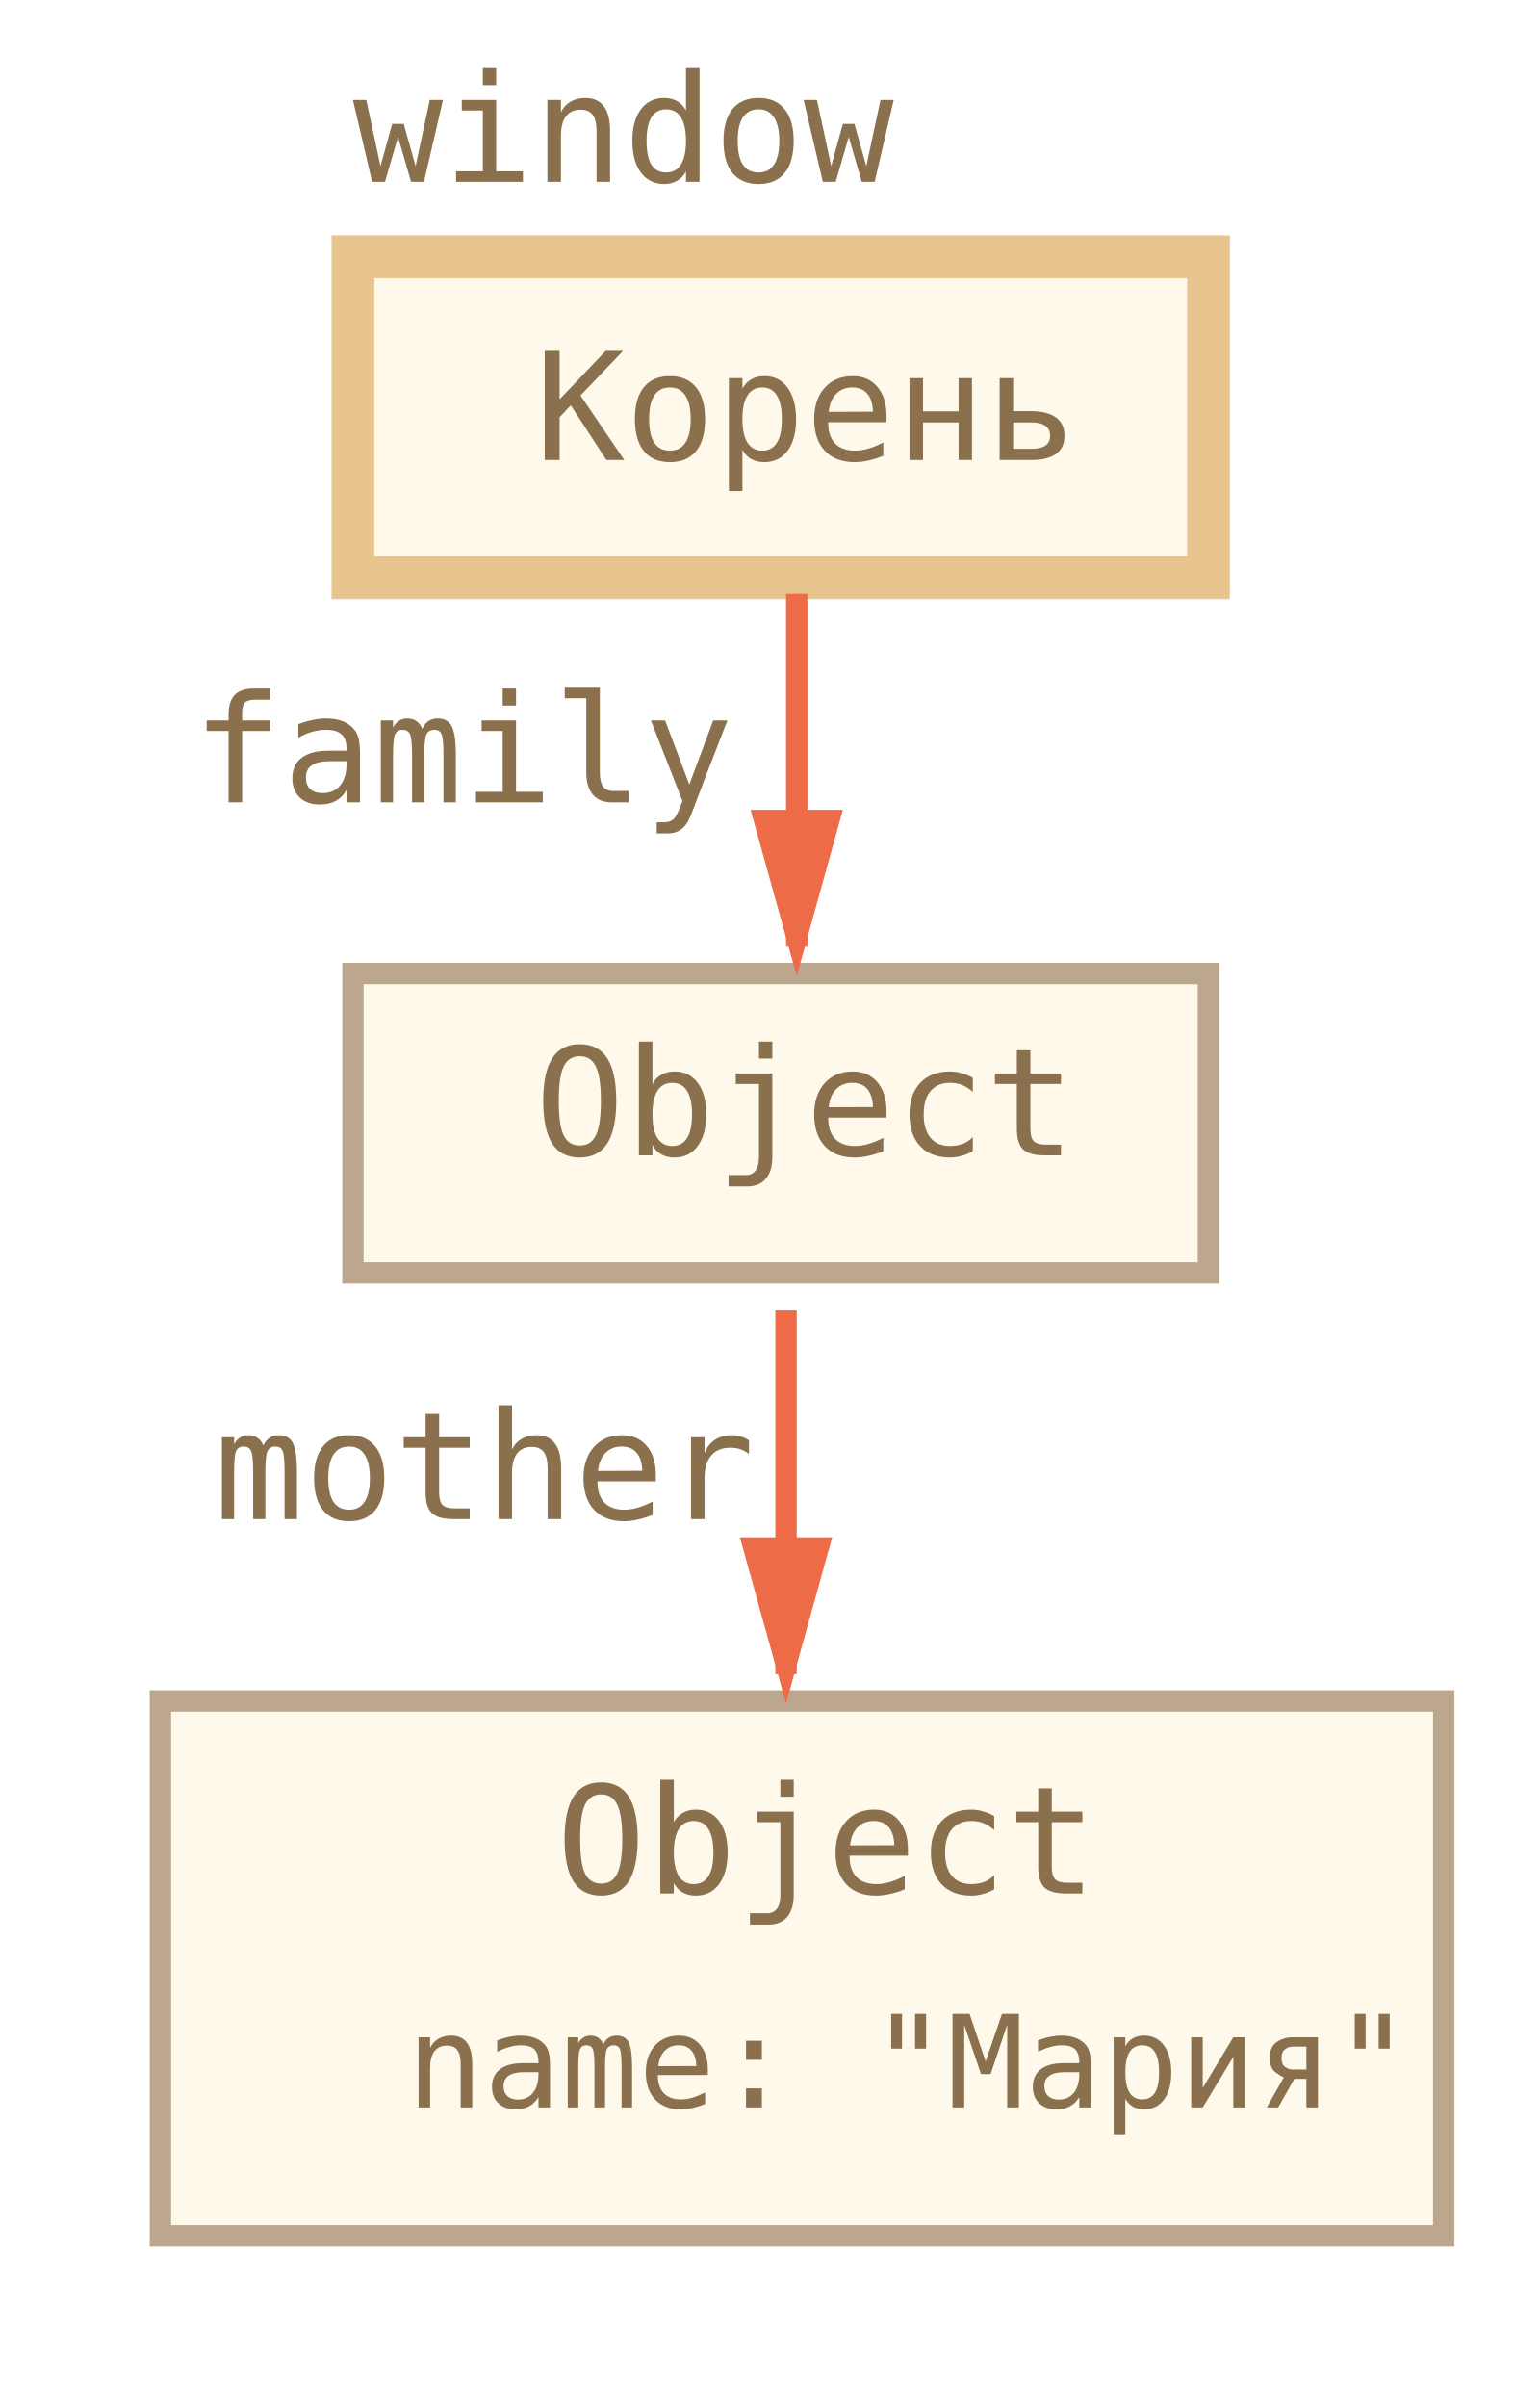
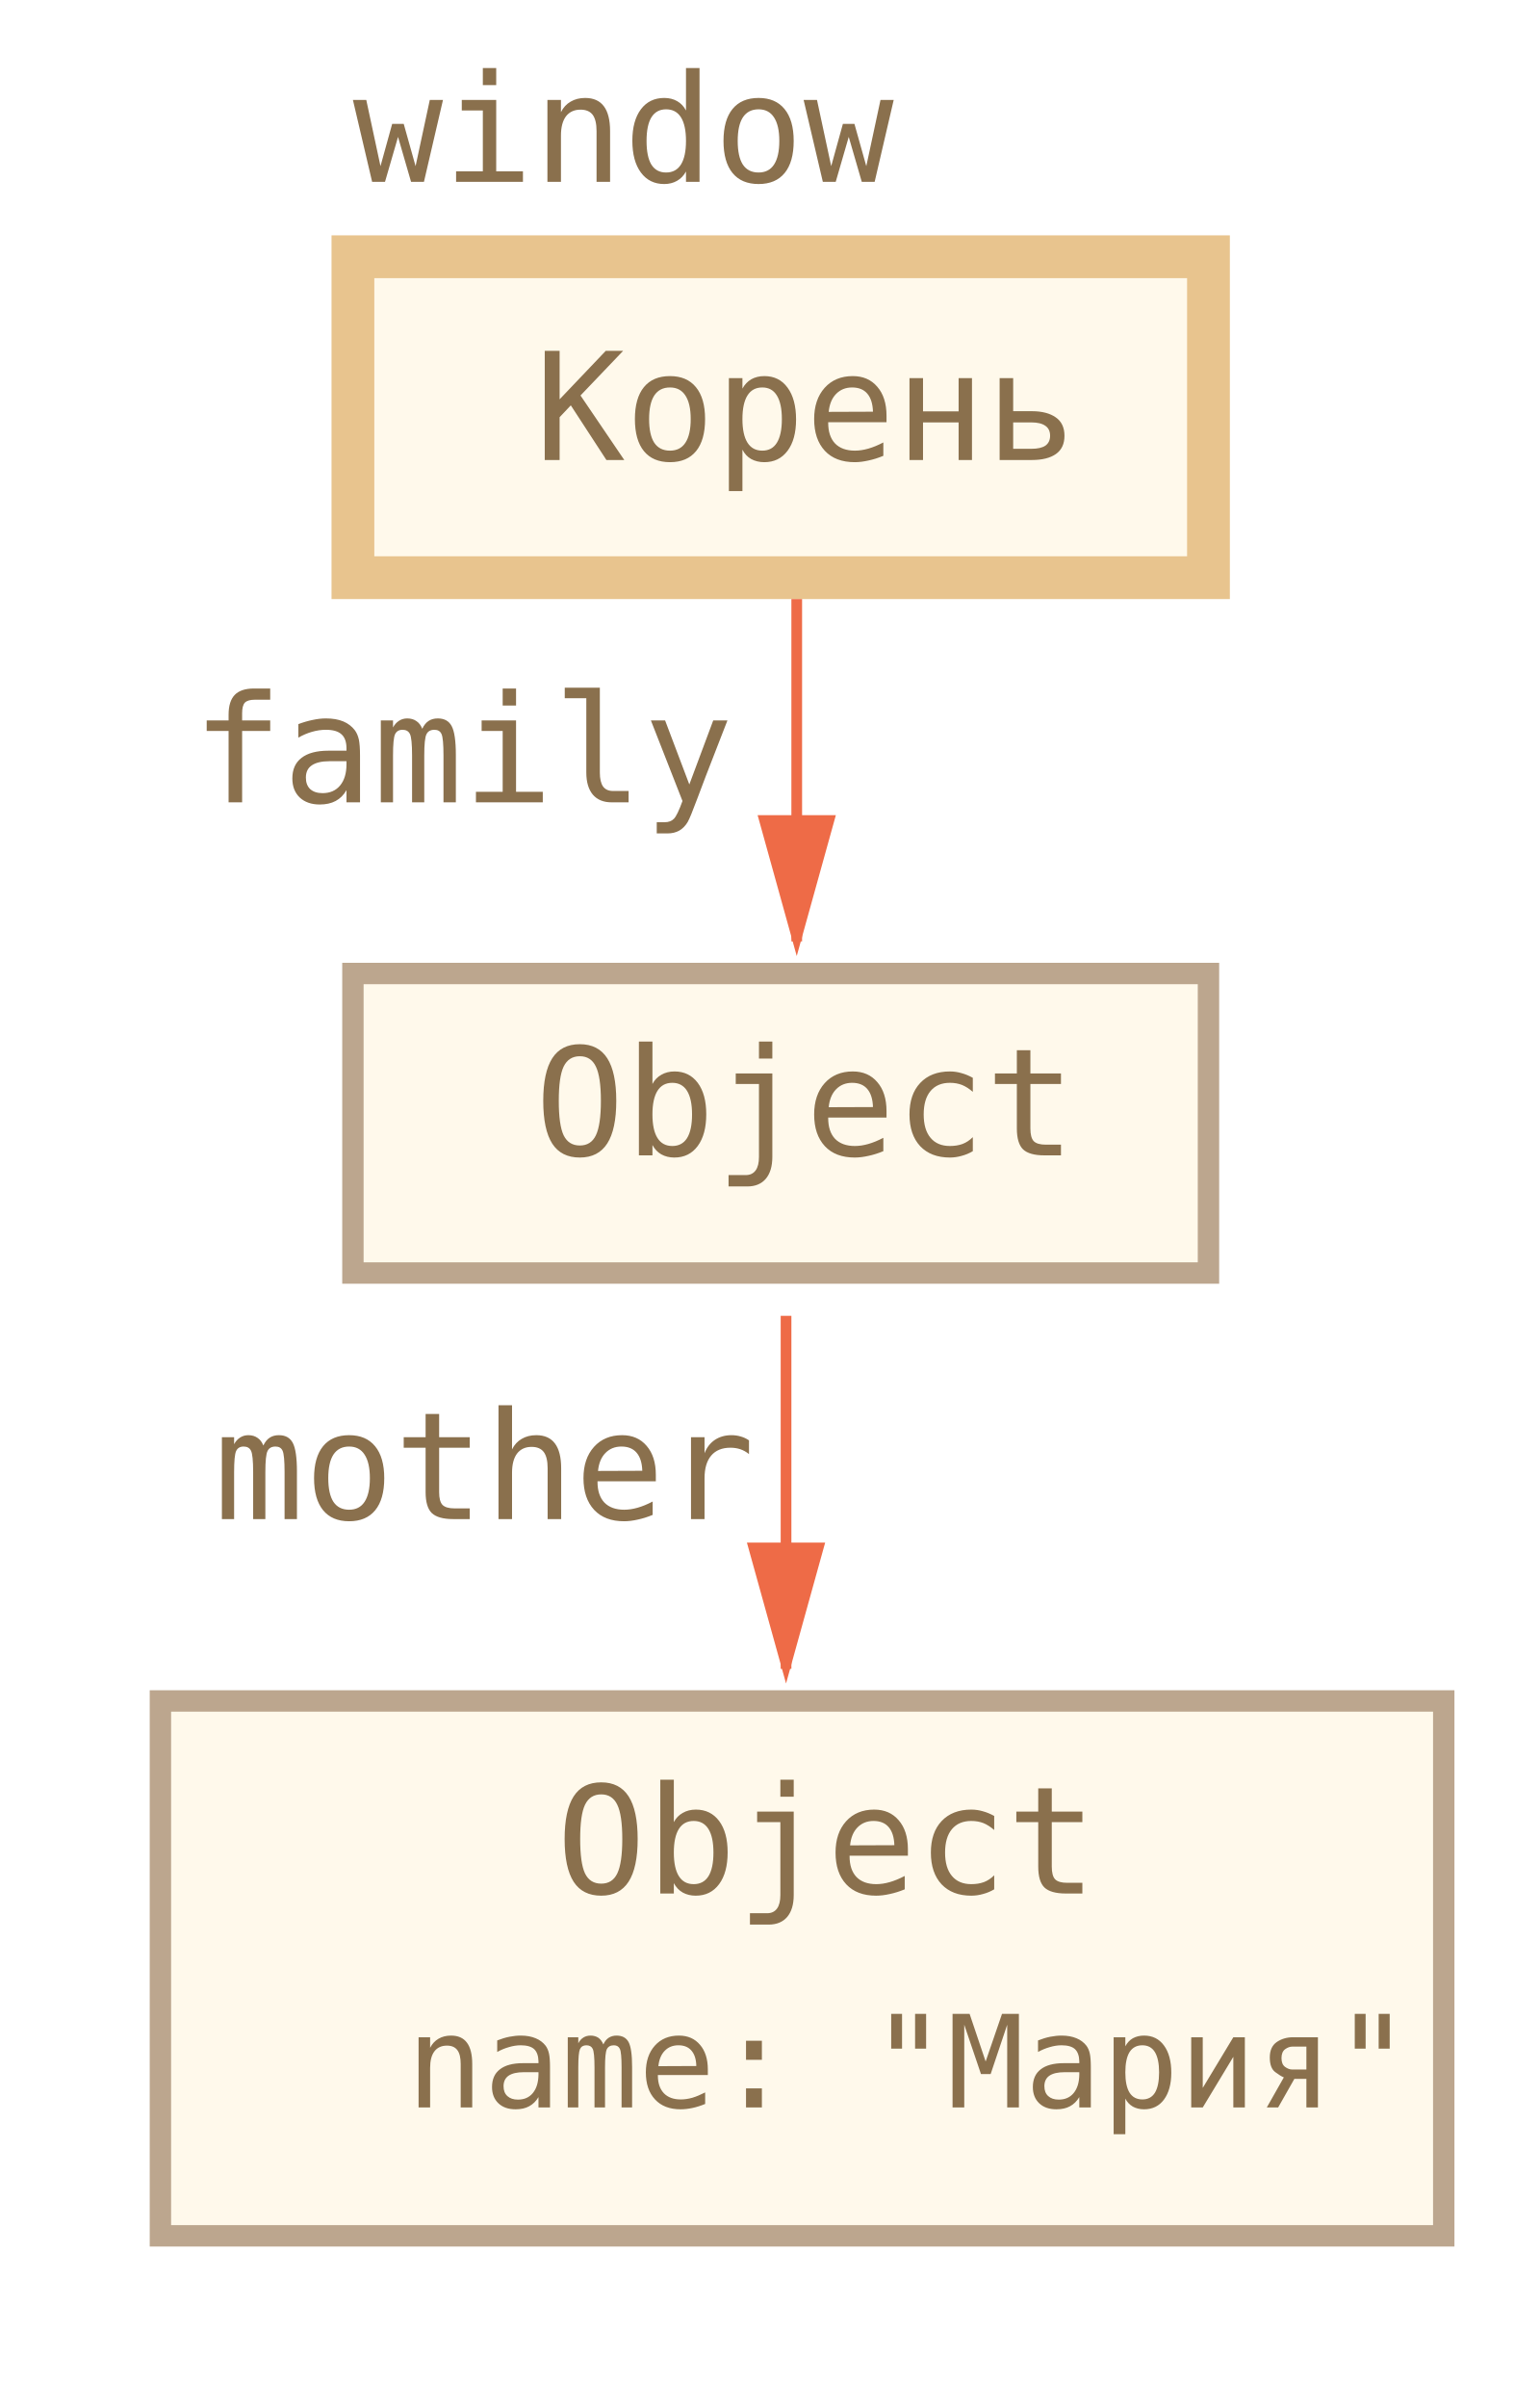
<svg xmlns="http://www.w3.org/2000/svg" width="144px" height="225px" viewBox="0 0 144 225" version="1.1">
  <defs />
  <g id="combined" stroke="none" stroke-width="1" fill="none" fill-rule="evenodd">
    <g id="family-no-father-2.svg">
      <rect id="Rectangle-1" stroke="#E8C48E" stroke-width="4" fill="#FFF9EB" x="33" y="24" width="80" height="30" />
      <text id="window" font-family="Consolas" font-size="14" font-weight="normal" fill="#8A704D">
        <tspan x="33" y="17">window</tspan>
      </text>
      <text id="Корень" font-family="Consolas" font-size="14" font-weight="normal" fill="#8A704D">
        <tspan x="50" y="43">Корень</tspan>
      </text>
      <rect id="Rectangle-2" stroke="#BCA68E" stroke-width="2" fill="#FFF9EB" x="33" y="91" width="80" height="28" />
      <text id="Object" font-family="Consolas" font-size="14" font-weight="normal" fill="#8A704D">
        <tspan x="50" y="108">Object</tspan>
      </text>
      <text id="family" font-family="Consolas" font-size="14" font-weight="normal" fill="#8A704D">
        <tspan x="18" y="75">family</tspan>
      </text>
      <rect id="Rectangle-4" stroke="#BCA68E" stroke-width="2" fill="#FFF9EB" x="15" y="159" width="120" height="50" />
      <text id="name:-&quot;Мария&quot;" font-family="Consolas" font-size="12" font-weight="normal" fill="#8A704D">
        <tspan x="38" y="197">name: "Мария"</tspan>
      </text>
      <text id="mother" font-family="Consolas" font-size="14" font-weight="normal" fill="#8A704D">
        <tspan x="20" y="142">mother</tspan>
      </text>
      <text id="Object-3" font-family="Consolas" font-size="14" font-weight="normal" fill="#8A704D">
        <tspan x="52" y="177">Object</tspan>
      </text>
-       <path d="M74.5,56.5 L74.5,87.5" id="Line" stroke="#EE6B47" stroke-width="2" stroke-linecap="square" fill="#EE6B47" />
-       <path id="Line-decoration-1" d="M74.5,87.5 C75.55,83.72 76.45,80.48 77.5,76.7 C75.4,76.7 73.6,76.7 71.5,76.7 C72.55,80.48 73.45,83.72 74.5,87.5 C74.5,87.5 74.5,87.5 74.5,87.5 Z" stroke="#EE6B47" stroke-width="2" stroke-linecap="square" fill="#EE6B47" />
-       <path d="M73.5,123.5 L73.5,155.5" id="Line" stroke="#EE6B47" stroke-width="2" stroke-linecap="square" fill="#EE6B47" />
-       <path id="Line-decoration-1" d="M73.5,155.5 C74.55,151.72 75.45,148.48 76.5,144.7 C74.4,144.7 72.6,144.7 70.5,144.7 C71.55,148.48 72.45,151.72 73.5,155.5 C73.5,155.5 73.5,155.5 73.5,155.5 Z" stroke="#EE6B47" stroke-width="2" stroke-linecap="square" fill="#EE6B47" />
+       <path d="M74.5,56.5 L74.5,87.5" id="Line" stroke="#EE6B47" stroke-linecap="square" fill="#EE6B47" />
+       <path id="Line-decoration-1" d="M74.5,87.5 C75.55,83.72 76.45,80.48 77.5,76.7 C75.4,76.7 73.6,76.7 71.5,76.7 C72.55,80.48 73.45,83.72 74.5,87.5 C74.5,87.5 74.5,87.5 74.5,87.5 Z" stroke="#EE6B47" stroke-linecap="square" fill="#EE6B47" />
+       <path d="M73.5,123.5 L73.5,155.5" id="Line" stroke="#EE6B47" stroke-linecap="square" fill="#EE6B47" />
+       <path id="Line-decoration-1" d="M73.5,155.5 C74.55,151.72 75.45,148.48 76.5,144.7 C74.4,144.7 72.6,144.7 70.5,144.7 C71.55,148.48 72.45,151.72 73.5,155.5 C73.5,155.5 73.5,155.5 73.5,155.5 Z" stroke="#EE6B47" stroke-linecap="square" fill="#EE6B47" />
    </g>
  </g>
</svg>
